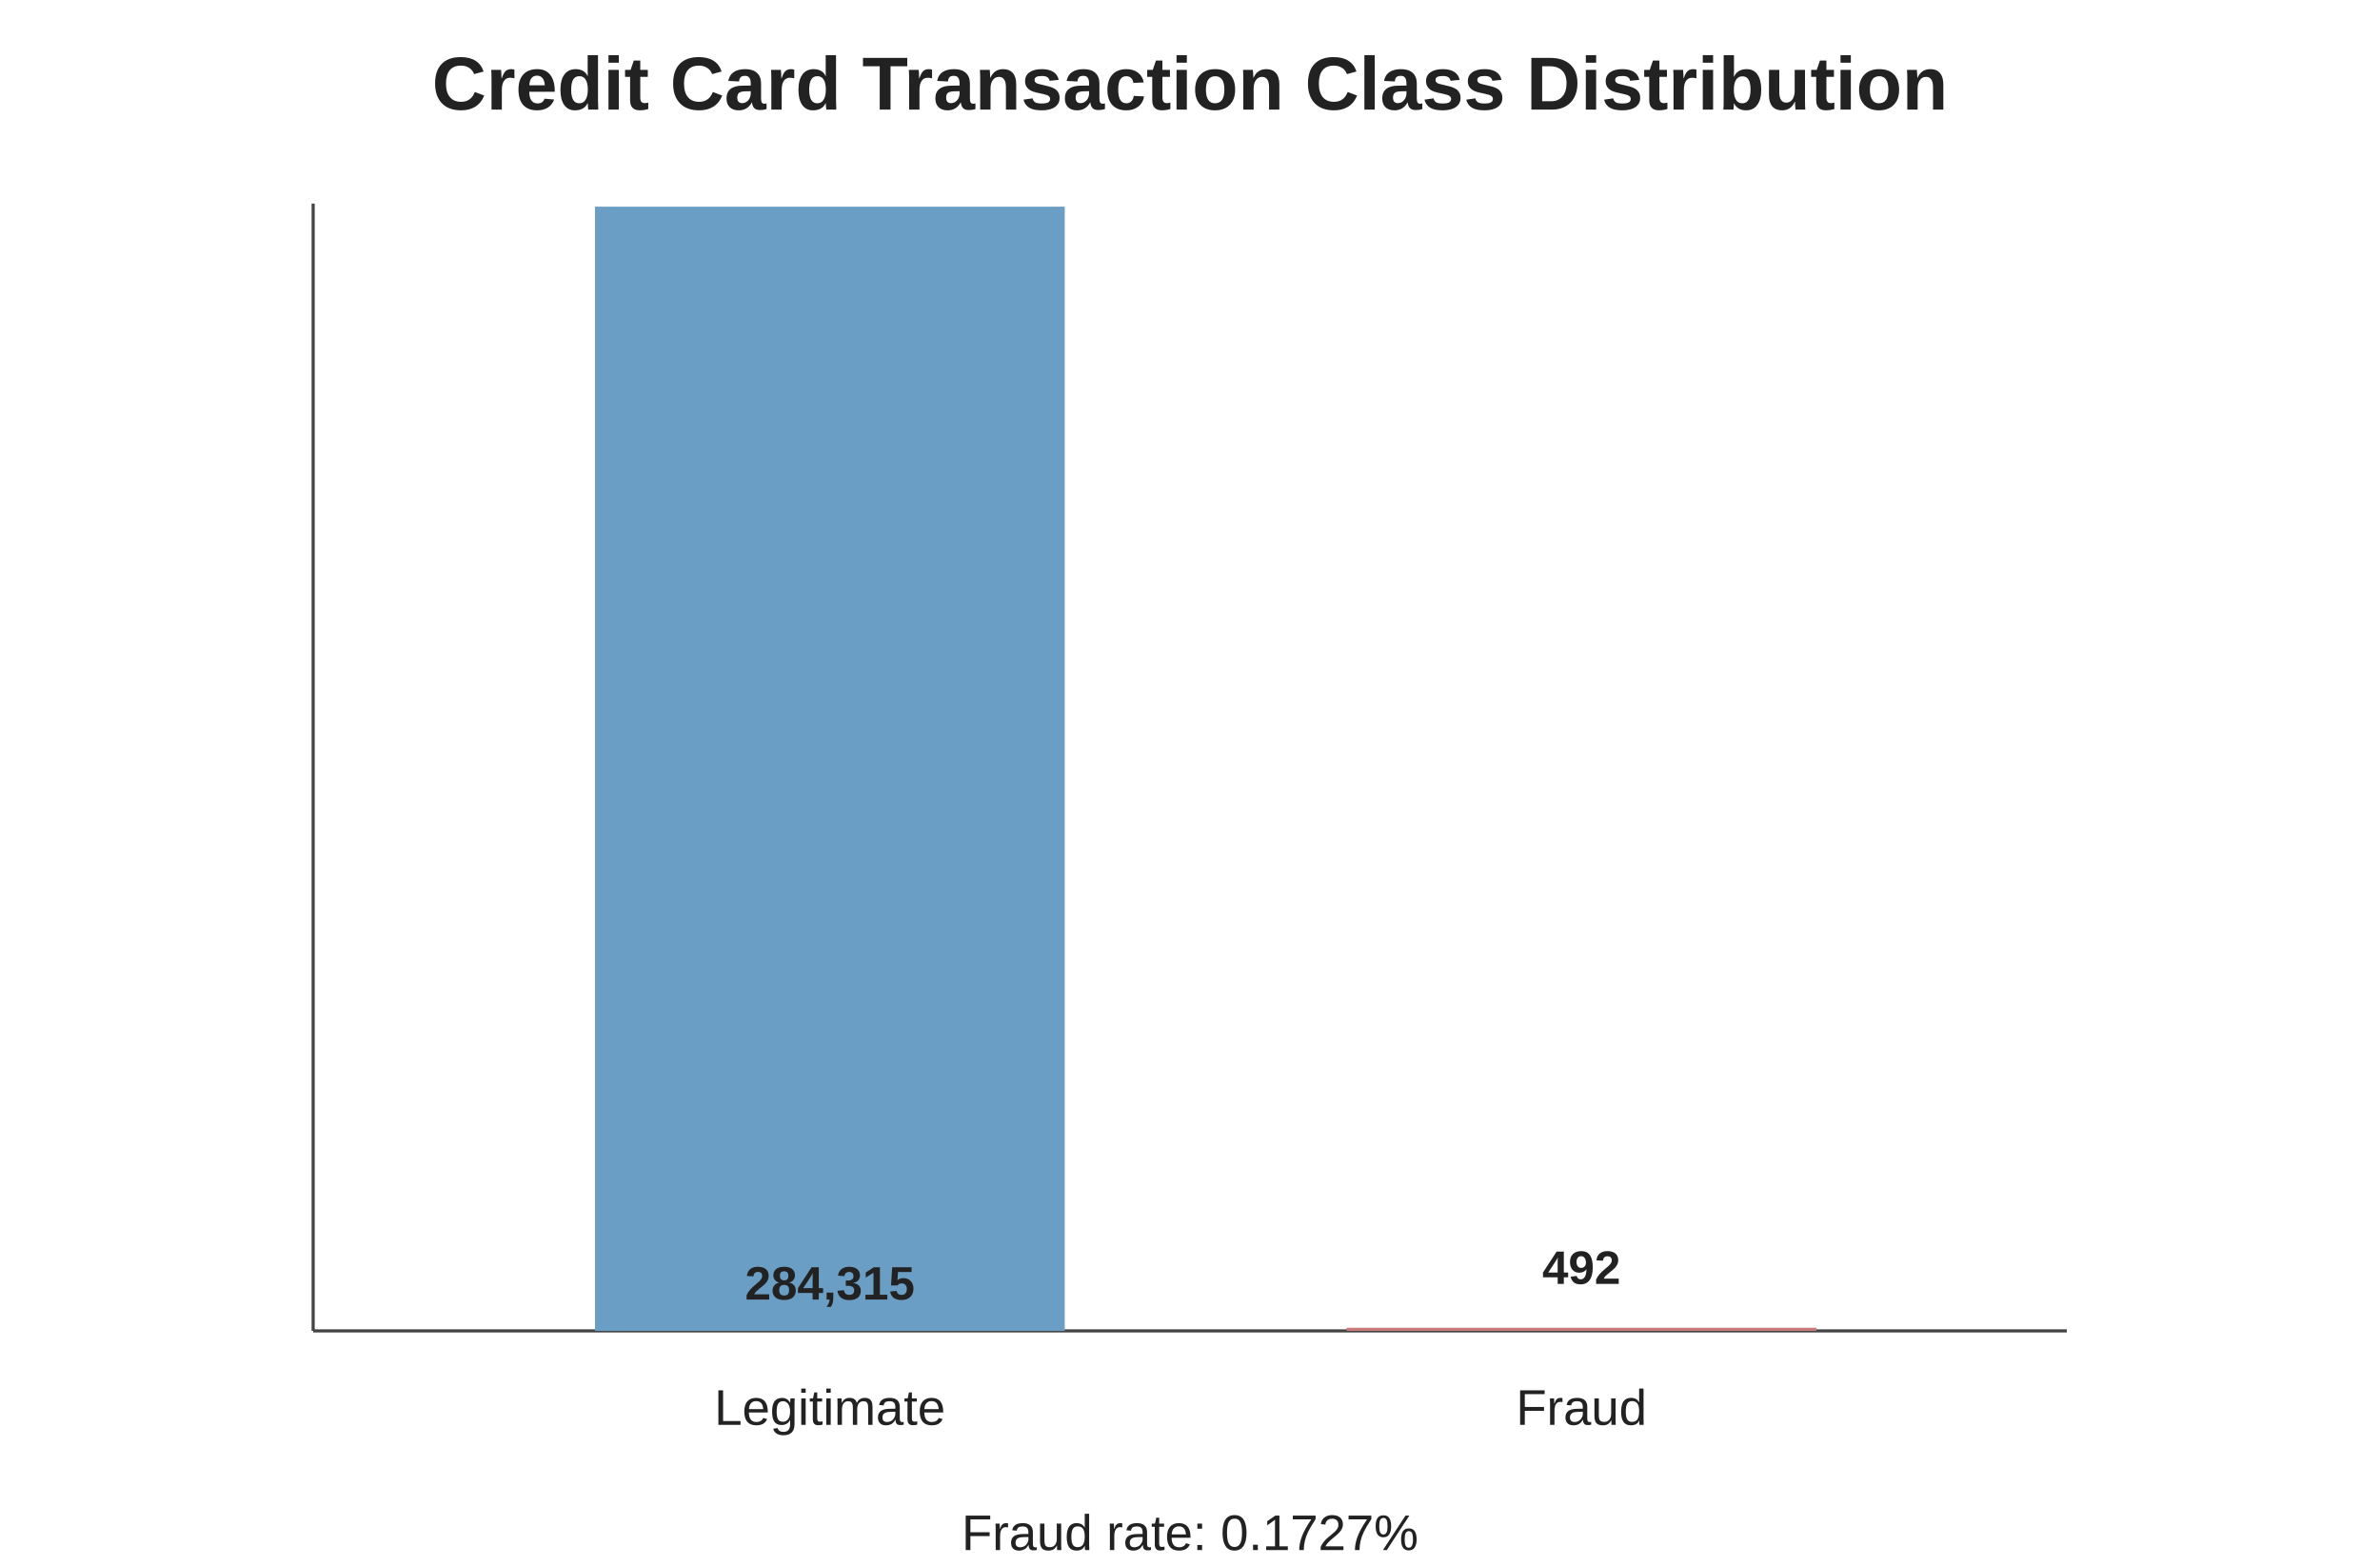
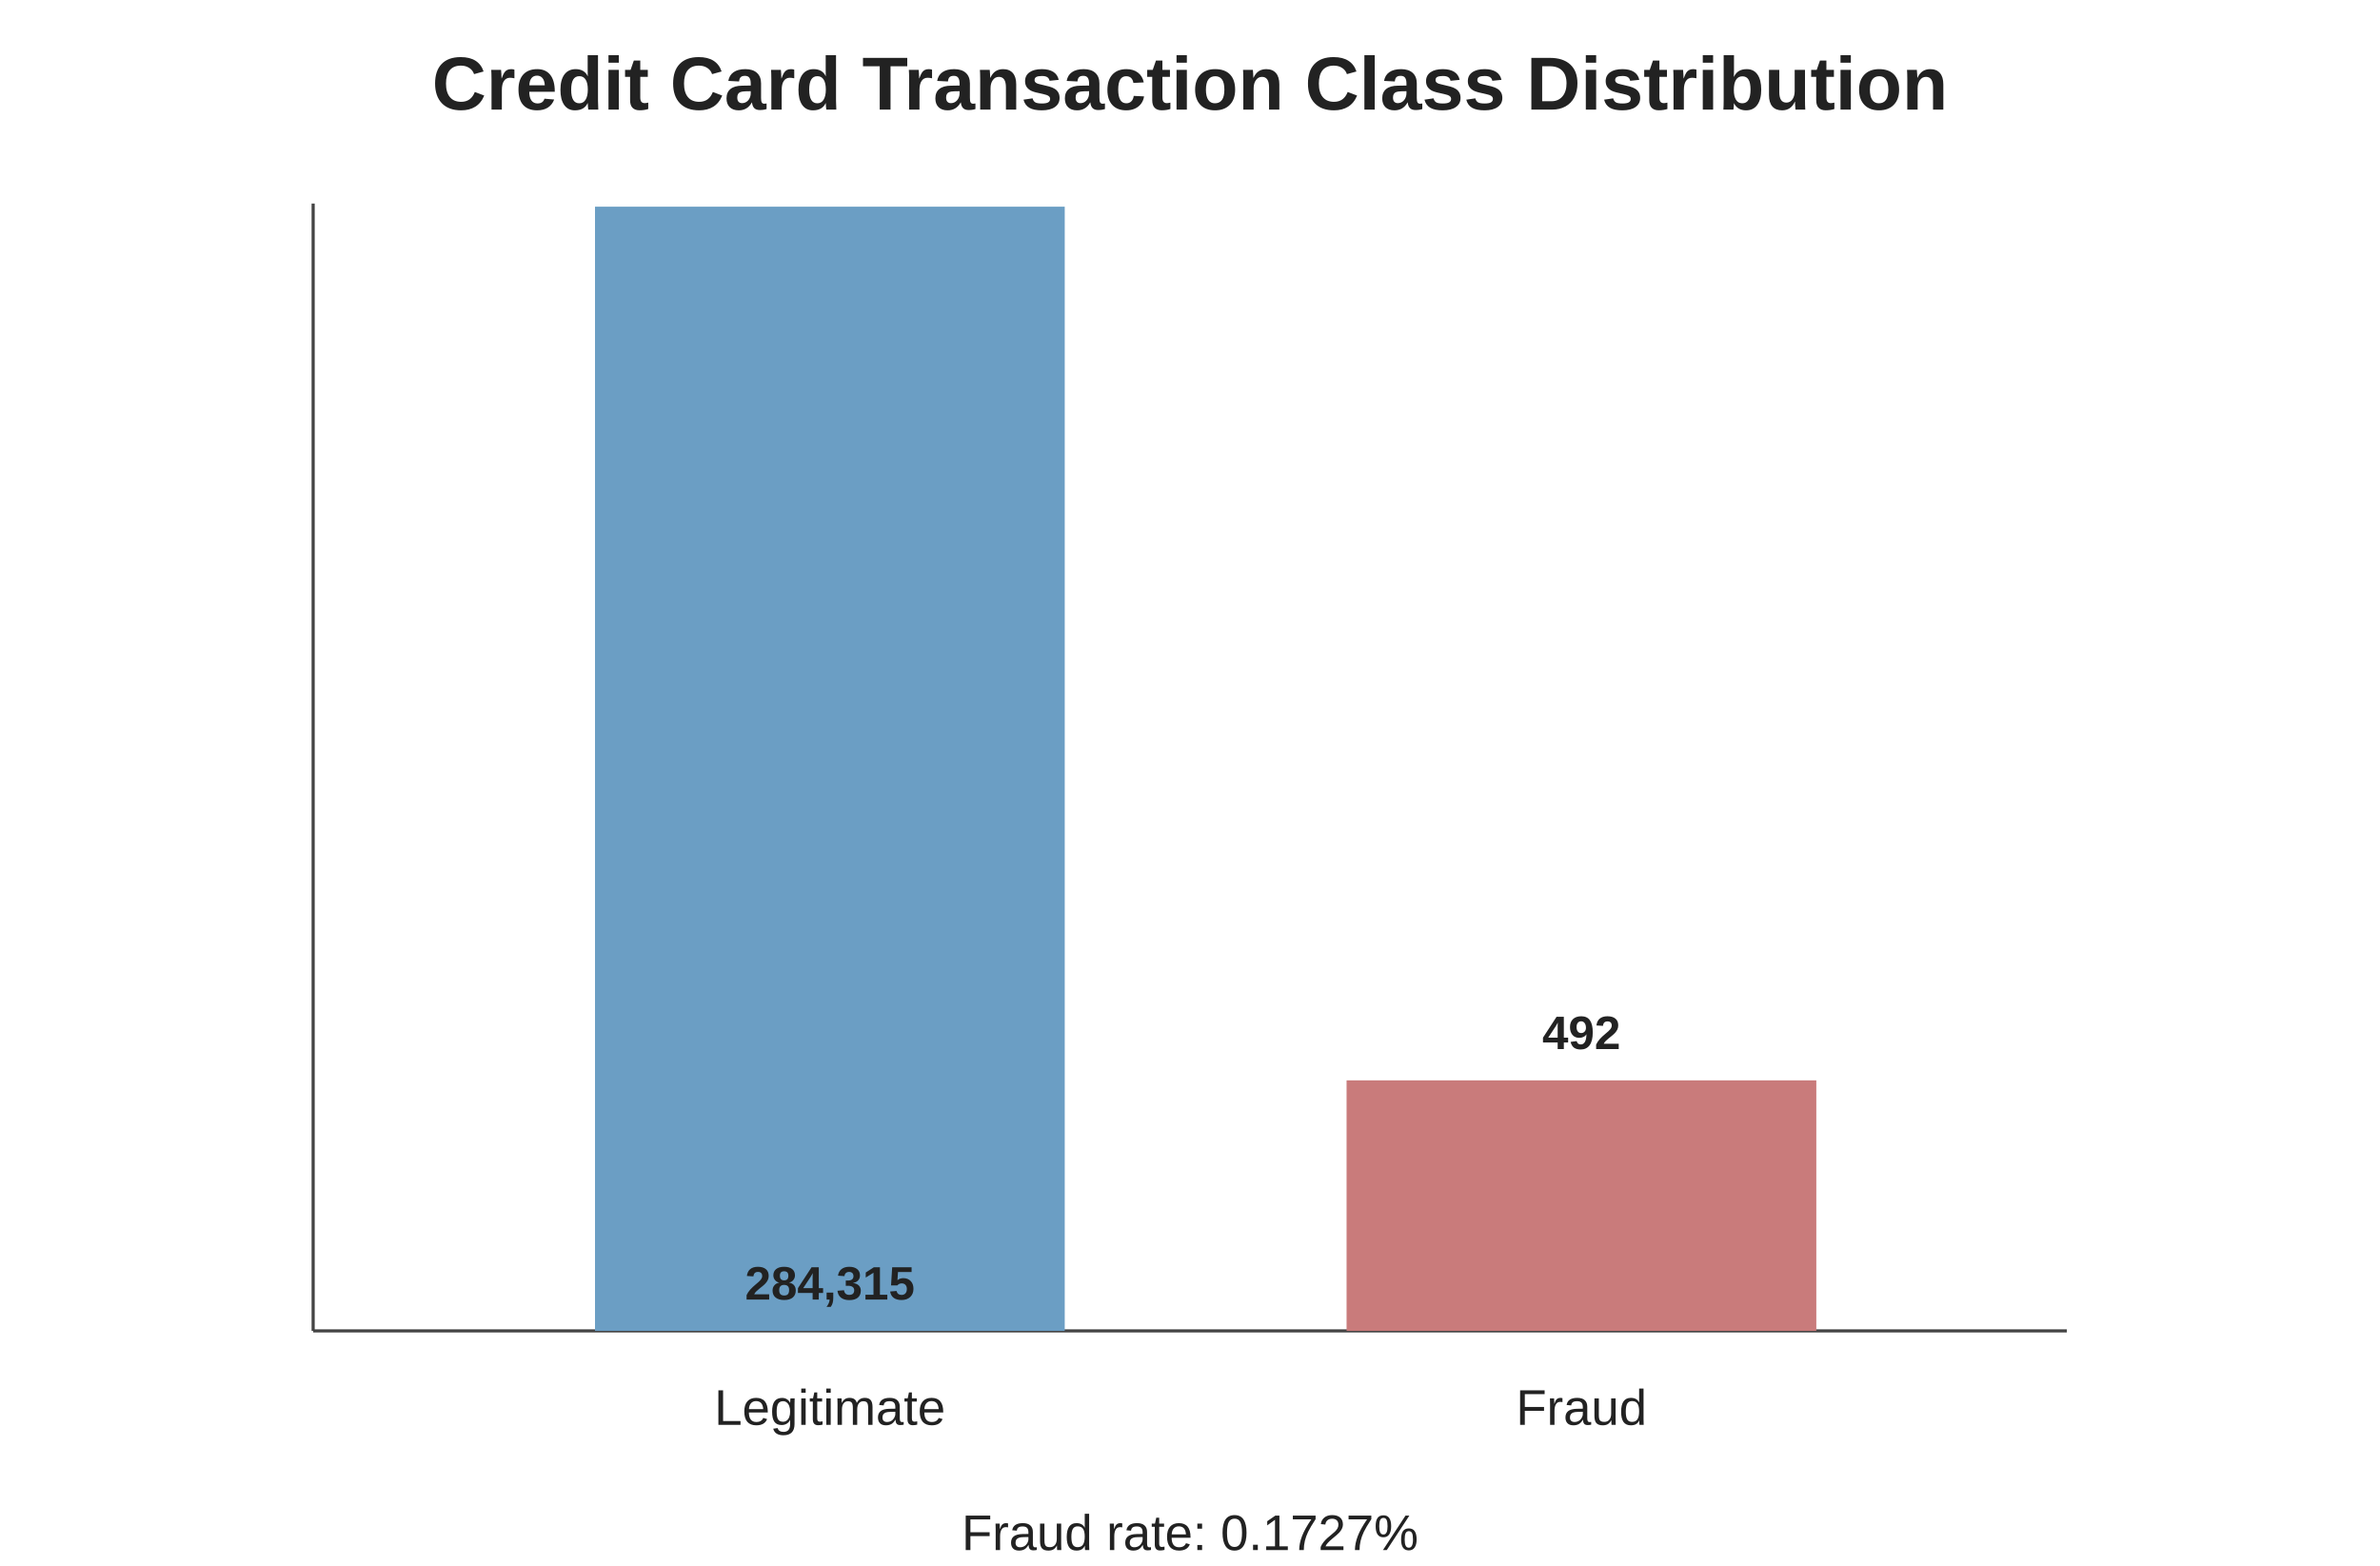
<svg xmlns="http://www.w3.org/2000/svg" width="760" height="500" viewBox="0 0 760 500">
-   <style>text{font-family:Arial,sans-serif;fill:#222}.t{font-size:24px;font-weight:bold}.l{font-size:16px}.v{font-size:15px;font-weight:bold}</style>
+   <style>text{font-family:Arial,sans-serif;fill:#222}.t{font-size:24px;font-weight:bold}.l{font-size:16px}.v{font-size:15px;font-weight:bold}.n{font-size:13px;fill:#555}</style>
  <text x="380" y="35" text-anchor="middle" class="t">Credit Card Transaction Class Distribution</text>
  <g transform="translate(100,65)">
    <line x1="0" y1="360" x2="560" y2="360" stroke="#444" />
    <line x1="0" y1="0" x2="0" y2="360" stroke="#444" />
    <rect x="90" y="1" width="150" height="359" fill="#6b9ec4" />
-     <rect x="330" y="359" width="150" height="1" fill="#c97b7b" />
+     <rect x="330" y="280" width="150" height="80" fill="#c97b7b" />
    <text x="165" y="350" text-anchor="middle" class="v">284,315</text>
-     <text x="405" y="345" text-anchor="middle" class="v">492</text>
+     <text x="405" y="270" text-anchor="middle" class="v">492</text>
    <text x="165" y="390" text-anchor="middle" class="l">Legitimate</text>
    <text x="405" y="390" text-anchor="middle" class="l">Fraud</text>
    <text x="280" y="430" text-anchor="middle" class="l">Fraud rate: 0.1727%</text>
+     <text x="280" y="452" text-anchor="middle" class="n">Fraud bar enlarged for visibility; labels show actual counts.</text>
  </g>
</svg>
